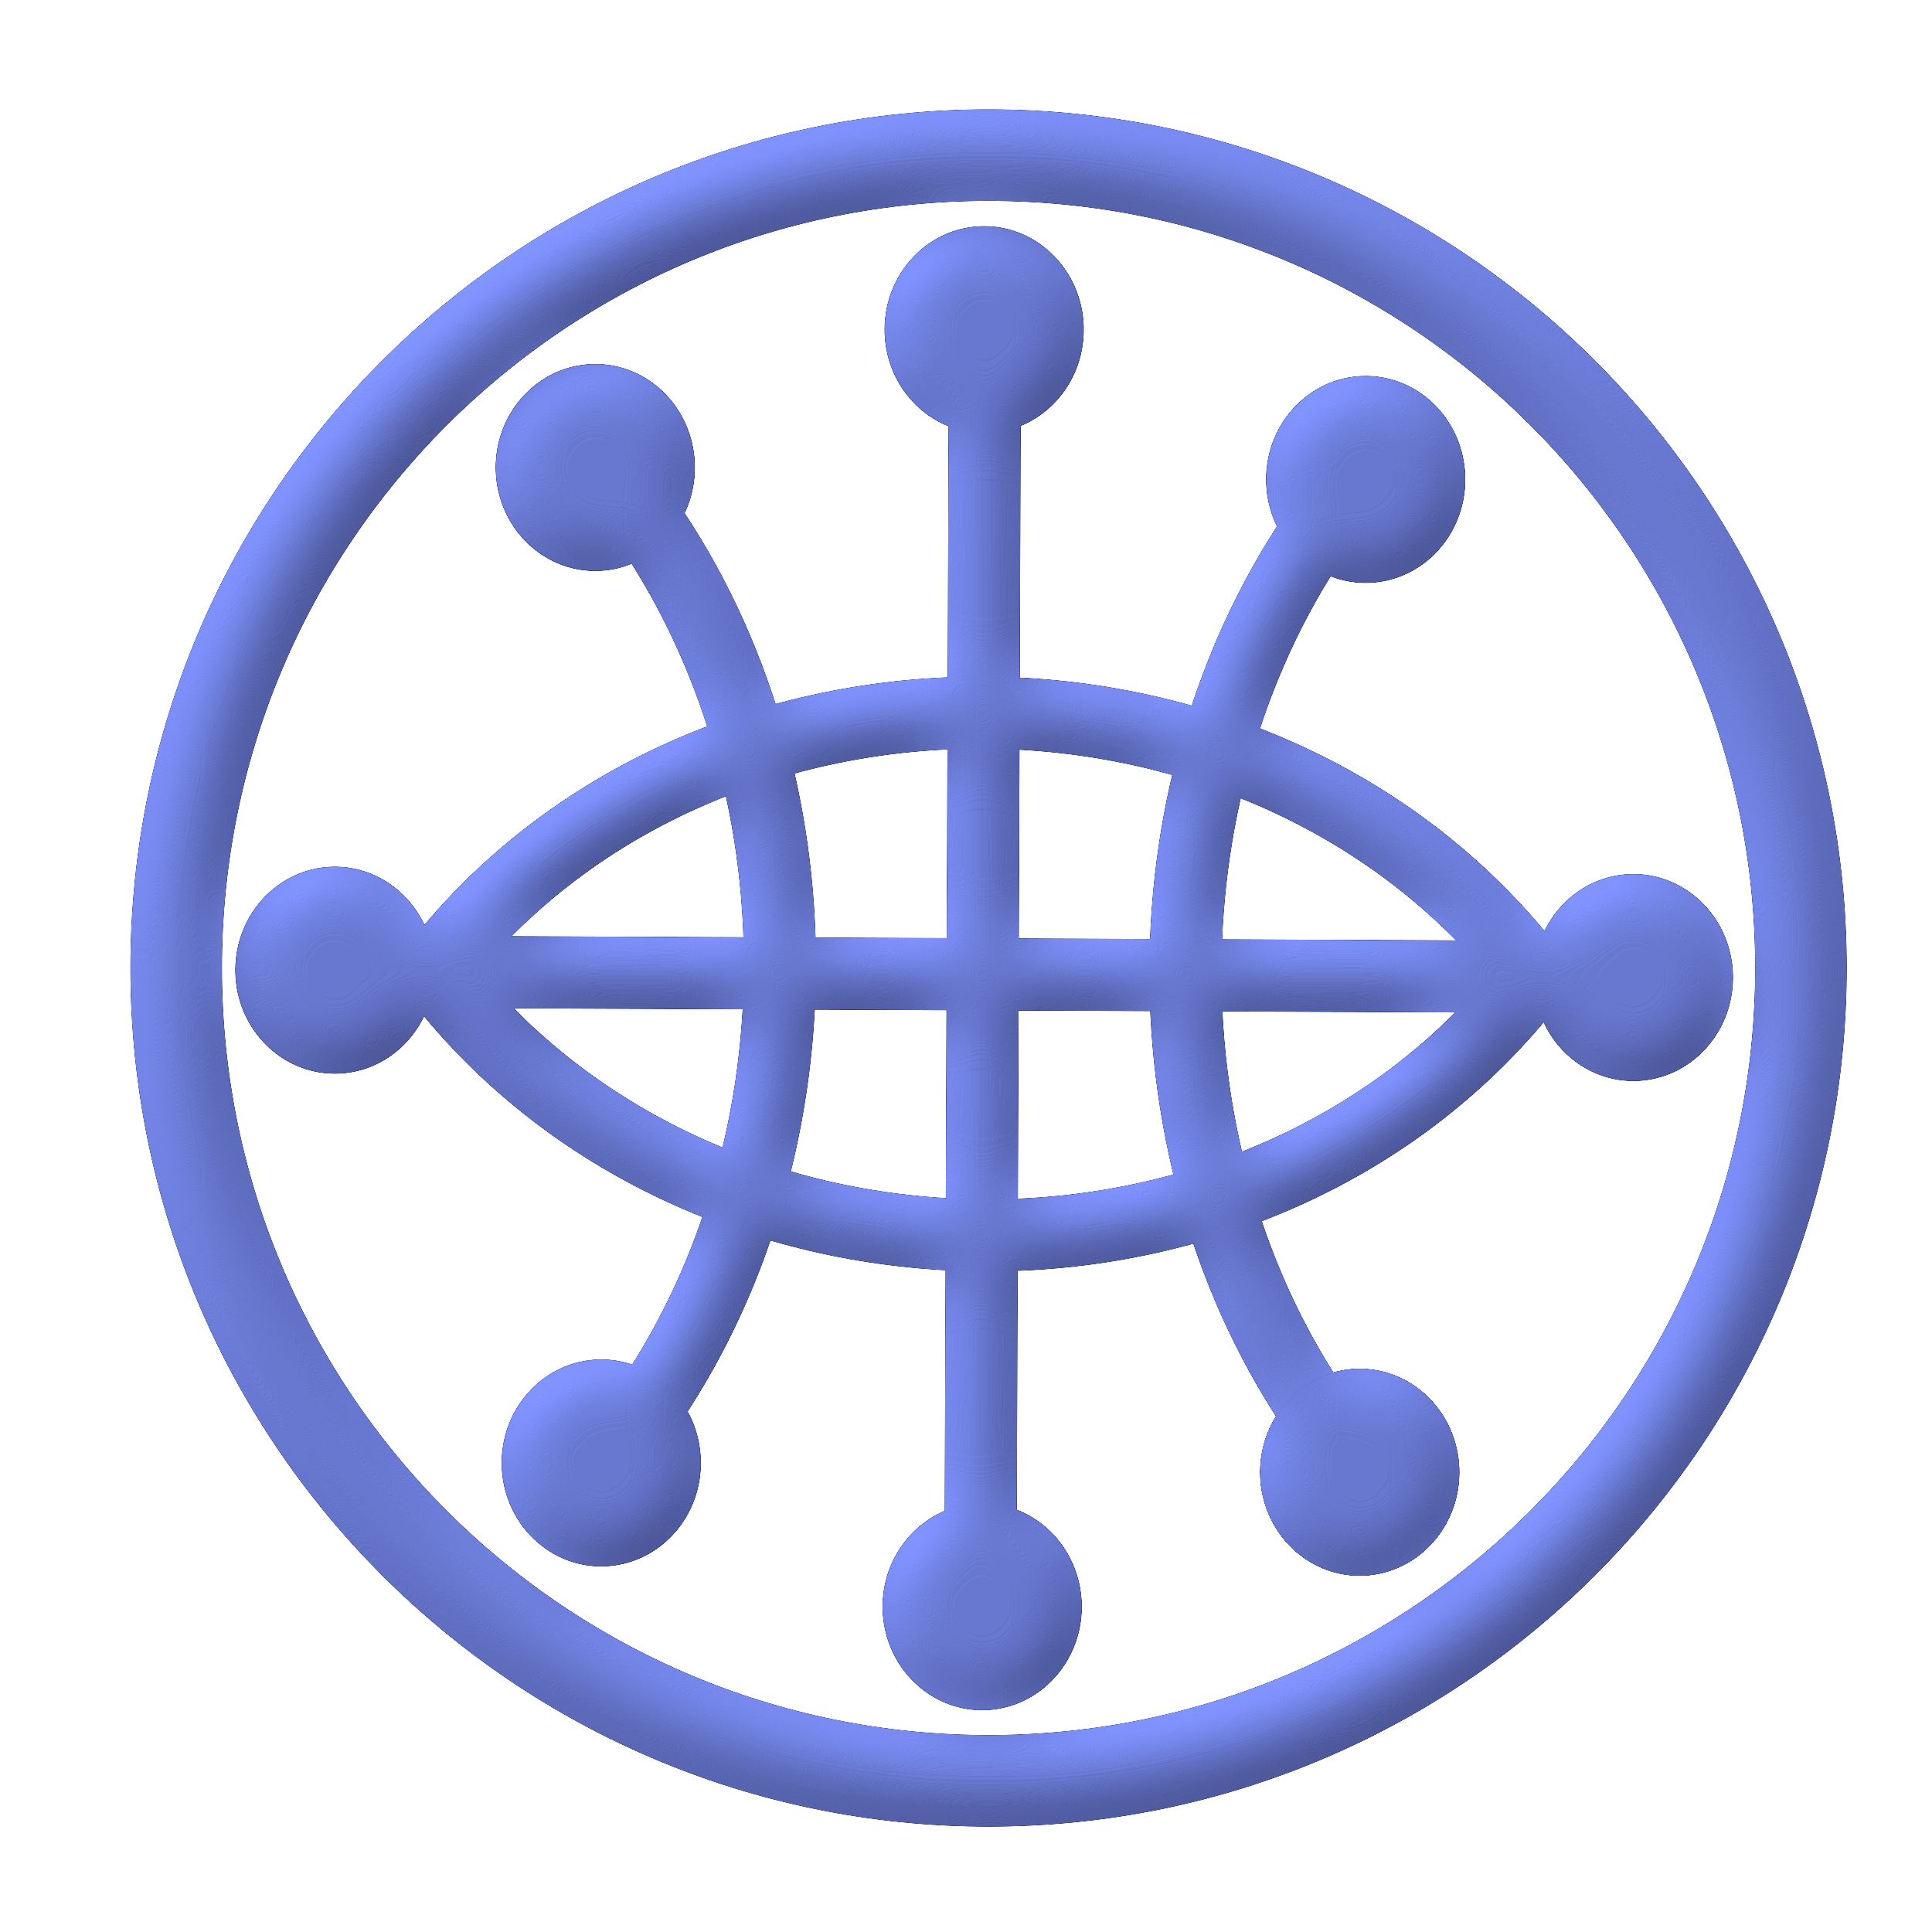
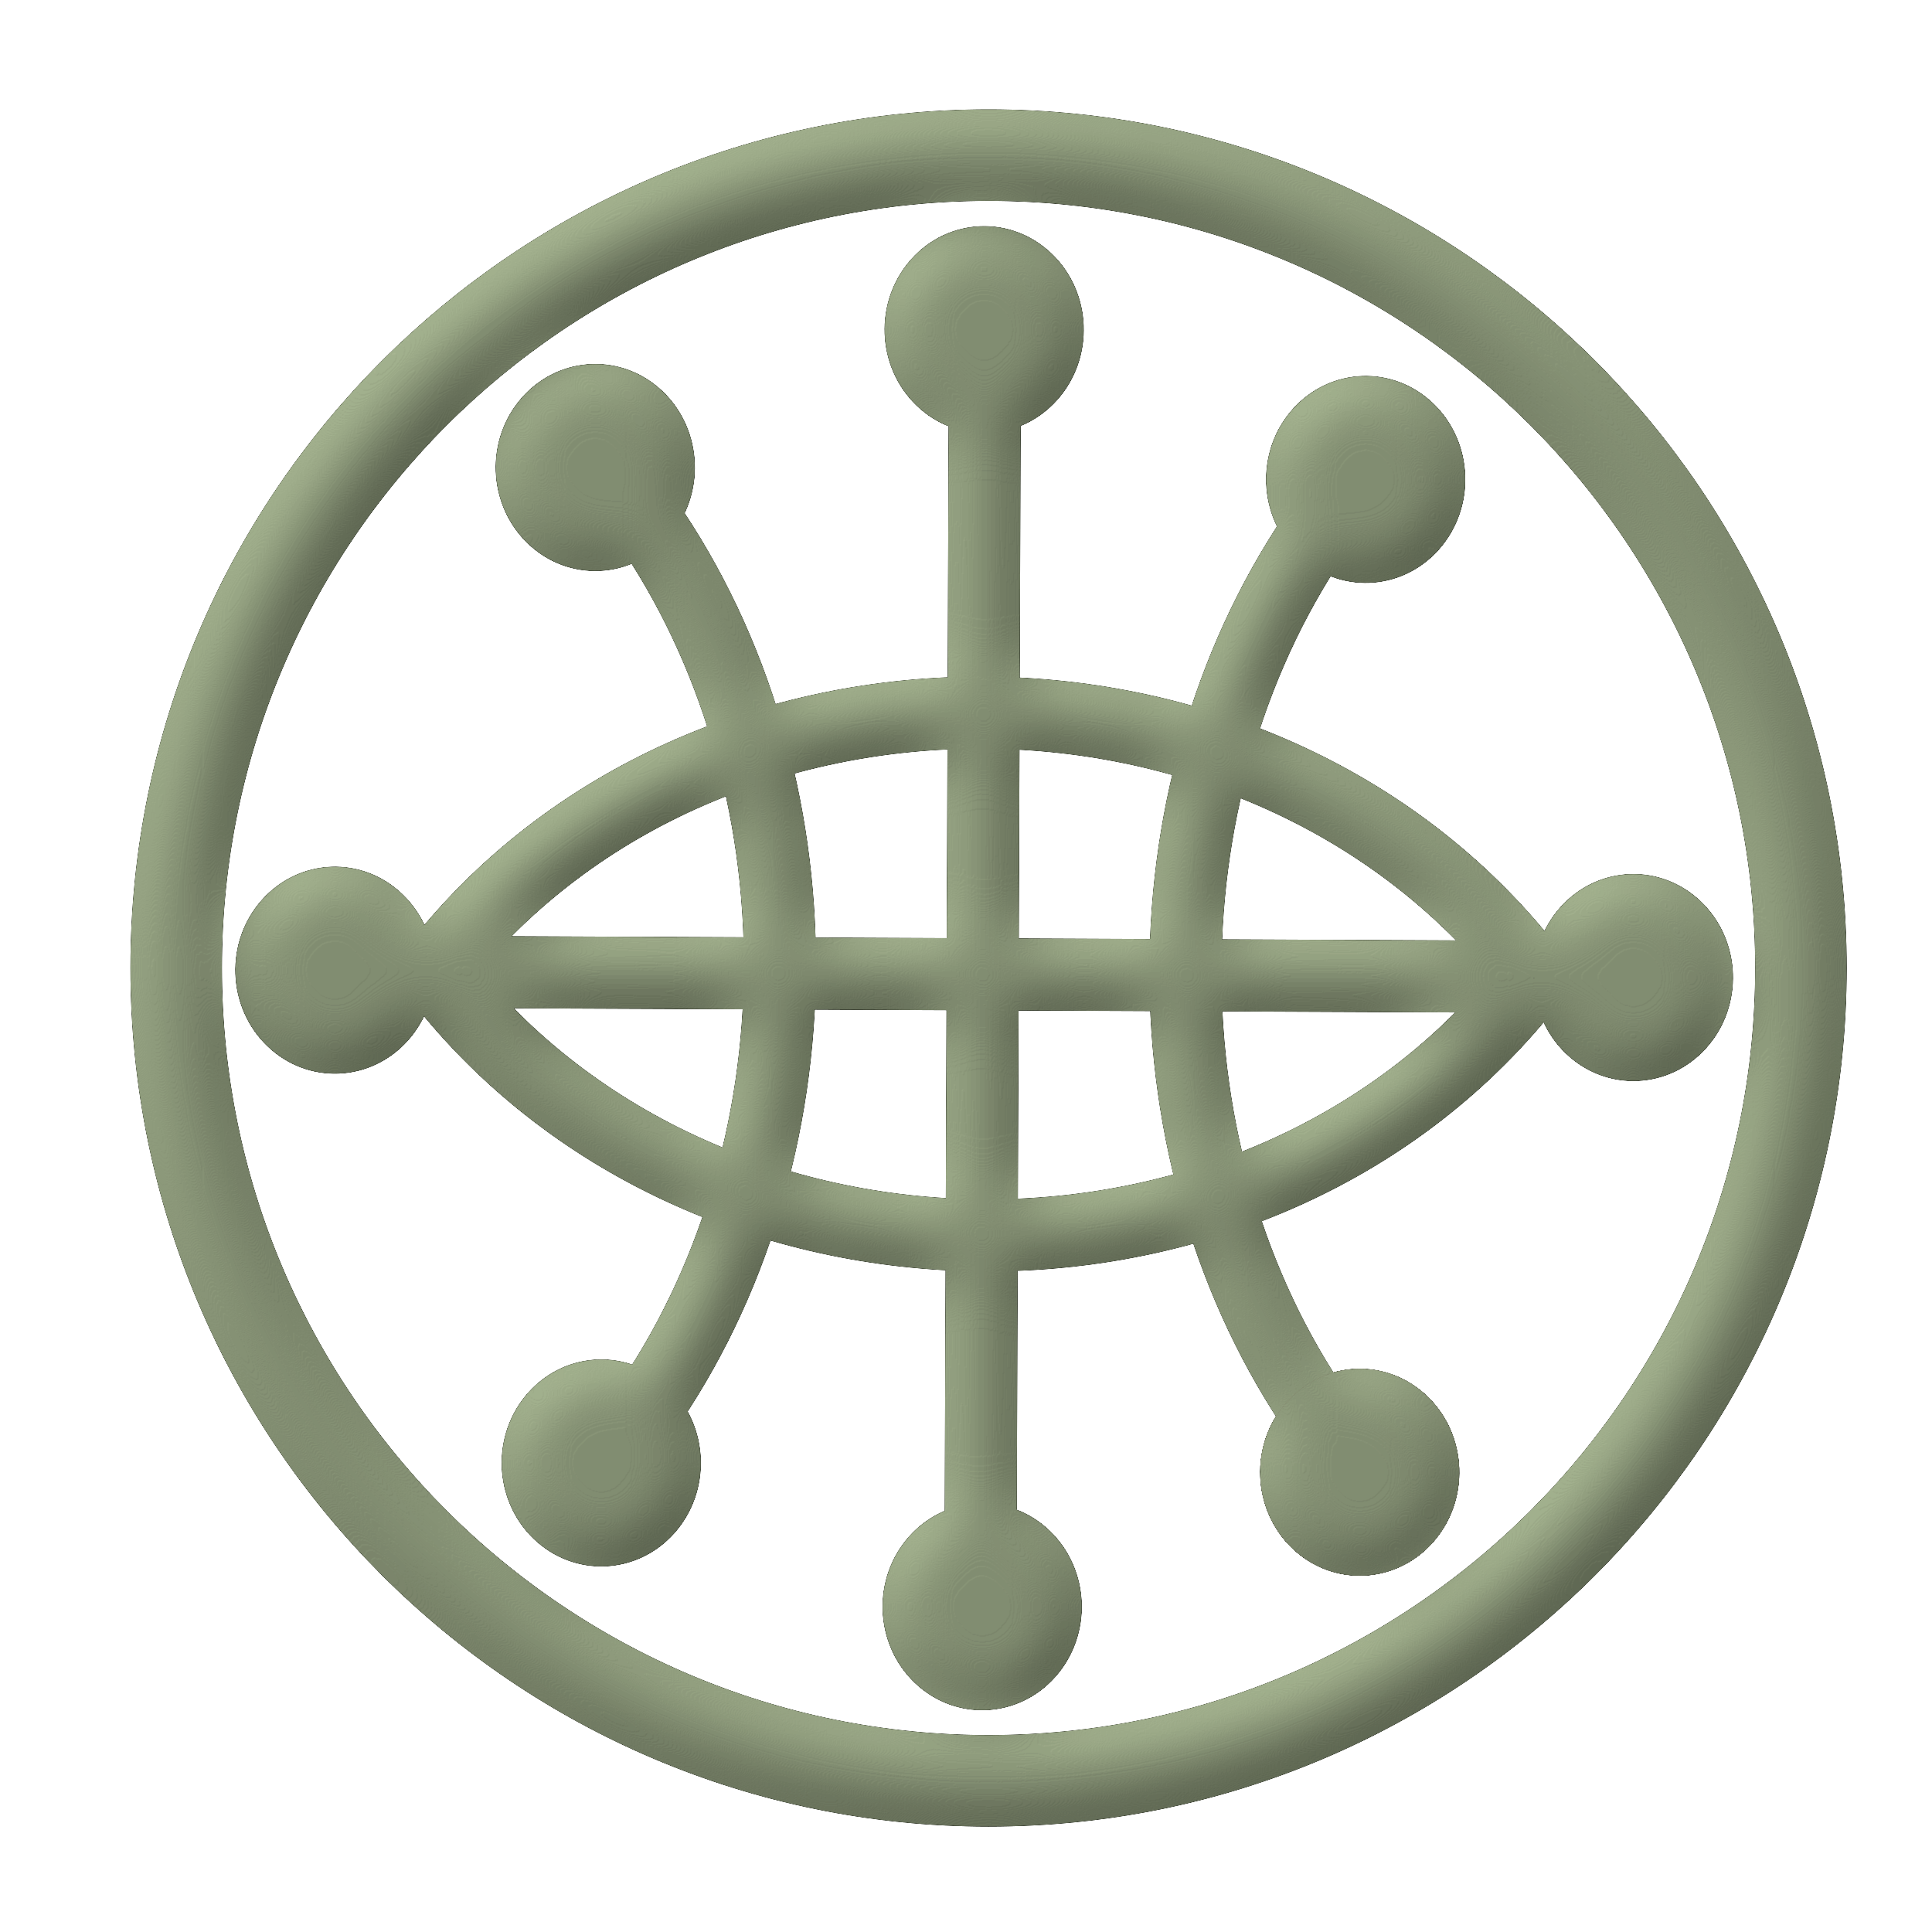
<svg xmlns="http://www.w3.org/2000/svg" width="341.333" height="341.333" id="svg2" version="1.1">
  <defs id="defs">
    <filter style="color-interpolation-filters:sRGB" id="filter4019">
      <feGaussianBlur id="feGaussianBlur4021" result="result0" in="SourceGraphic" stdDeviation="2.42" />
      <feDiffuseLighting id="feDiffuseLighting4023" result="result5" surfaceScale="10" diffuseConstant="2.62">
        <feDistantLight id="feDistantLight4025" azimuth="235" elevation="25" />
      </feDiffuseLighting>
      <feComposite id="feComposite4027" k3="0.6" k2="0" operator="arithmetic" result="result4" k1="1" k4="0" in="result5" in2="SourceGraphic" />
    </filter>
    <filter style="color-interpolation-filters:sRGB" id="filter3026-0" y="0" x="0" height="1" width="1">
      <feColorMatrix id="feColorMatrix3028-0" type="hueRotate" values="180" result="result1" />
    </filter>
    <filter style="color-interpolation-filters:sRGB" height="1" width="1" y="0" x="0" id="filter11703">
      <feColorMatrix type="saturate" values="1" result="result2" id="feColorMatrix11705" />
      <feColorMatrix result="result1" values="50" type="hueRotate" in="result2" id="feColorMatrix11707" />
      <feColorMatrix values="1 -1 1 0 0 0 1 0 0 0 1 -1 1 0 0 0 0 0 1 0 " type="matrix" id="feColorMatrix11709" />
      <feColorMatrix values="300" type="hueRotate" id="feColorMatrix11711" result="fbSourceGraphic" />
      <feColorMatrix result="fbSourceGraphicAlpha" in="fbSourceGraphic" values="0 0 0 -1 0 0 0 0 -1 0 0 0 0 -1 0 0 0 0 1 0" id="feColorMatrix13969" />
      <feColorMatrix id="feColorMatrix13971" type="saturate" values="0" result="result1" in="fbSourceGraphic" />
      <feFlood id="feFlood13973" flood-color="rgb(9,111,152)" result="result3" />
      <feBlend id="feBlend13975" in2="result1" mode="screen" result="result2" />
      <feComposite id="feComposite13977" in2="fbSourceGraphic" operator="in" in="result2" />
    </filter>
    <filter style="color-interpolation-filters:sRGB" id="filter4016">
      <feGaussianBlur stdDeviation="5" in="SourceGraphic" result="result0" id="feGaussianBlur4018" />
      <feDiffuseLighting diffuseConstant="1" surfaceScale="10" result="result5" id="feDiffuseLighting4020" lighting-color="rgb(254,254,254)">
        <feDistantLight elevation="13" azimuth="235" id="feDistantLight4022" />
      </feDiffuseLighting>
      <feComposite k1="1" in="result5" result="result4" operator="arithmetic" k2="0" k3="0.6" id="feComposite4024" k4="0" in2="SourceGraphic" />
    </filter>
    <linearGradient id="linearGradient15834-3-2-254">
      <stop id="stop6827" offset="0" style="stop-color:#77001c;stop-opacity:1;" />
      <stop style="stop-color:#da1964;stop-opacity:1;" offset="0.5" id="stop6829" />
      <stop id="stop6831" offset="0.75" style="stop-color: rgb(210, 64, 15); stop-opacity: 1;" />
      <stop style="stop-color: rgb(212, 67, 22); stop-opacity: 0.615;" offset="0.938" id="stop6833" />
      <stop style="stop-color:#c3003b;stop-opacity:0.219;" offset="1" id="stop6835" />
    </linearGradient>
    <linearGradient id="linearGradient15834-3-2-825">
      <stop id="stop6845" offset="0" style="stop-color:#77001c;stop-opacity:1;" />
      <stop style="stop-color:#da1964;stop-opacity:1;" offset="0.5" id="stop6847" />
      <stop id="stop6849" offset="0.75" style="stop-color: rgb(210, 64, 15); stop-opacity: 1;" />
      <stop style="stop-color: rgb(212, 67, 22); stop-opacity: 0.615;" offset="0.938" id="stop6851" />
      <stop style="stop-color:#c3003b;stop-opacity:0.219;" offset="1" id="stop6853" />
    </linearGradient>
    <linearGradient id="linearGradient15834-3-2-242">
      <stop id="stop6863" offset="0" style="stop-color:#77001c;stop-opacity:1;" />
      <stop style="stop-color:#da1964;stop-opacity:1;" offset="0.5" id="stop6865" />
      <stop id="stop6867" offset="0.75" style="stop-color: rgb(210, 64, 15); stop-opacity: 1;" />
      <stop style="stop-color: rgb(212, 67, 22); stop-opacity: 0.615;" offset="0.938" id="stop6869" />
      <stop style="stop-color:#c3003b;stop-opacity:0.219;" offset="1" id="stop6871" />
    </linearGradient>
    <linearGradient id="linearGradient15834-3-2-546">
      <stop id="stop6881" offset="0" style="stop-color:#77001c;stop-opacity:1;" />
      <stop style="stop-color:#da1964;stop-opacity:1;" offset="0.5" id="stop6883" />
      <stop id="stop6885" offset="0.75" style="stop-color: rgb(210, 64, 15); stop-opacity: 1;" />
      <stop style="stop-color: rgb(212, 67, 22); stop-opacity: 0.615;" offset="0.938" id="stop6887" />
      <stop style="stop-color:#c3003b;stop-opacity:0.219;" offset="1" id="stop6889" />
    </linearGradient>
    <linearGradient id="linearGradient15834-3-2-428">
      <stop id="stop6899" offset="0" style="stop-color:#77001c;stop-opacity:1;" />
      <stop style="stop-color:#da1964;stop-opacity:1;" offset="0.5" id="stop6901" />
      <stop id="stop6903" offset="0.75" style="stop-color: rgb(210, 64, 15); stop-opacity: 1;" />
      <stop style="stop-color: rgb(212, 67, 22); stop-opacity: 0.615;" offset="0.938" id="stop6905" />
      <stop style="stop-color:#c3003b;stop-opacity:0.219;" offset="1" id="stop6907" />
    </linearGradient>
    <linearGradient id="linearGradient15834-3-2-91">
      <stop id="stop6917" offset="0" style="stop-color:#77001c;stop-opacity:1;" />
      <stop style="stop-color:#da1964;stop-opacity:1;" offset="0.5" id="stop6919" />
      <stop id="stop6921" offset="0.75" style="stop-color: rgb(210, 64, 15); stop-opacity: 1;" />
      <stop style="stop-color: rgb(212, 67, 22); stop-opacity: 0.615;" offset="0.938" id="stop6923" />
      <stop style="stop-color:#c3003b;stop-opacity:0.219;" offset="1" id="stop6925" />
    </linearGradient>
    <linearGradient id="linearGradient15834-3-2-941">
      <stop id="stop6935" offset="0" style="stop-color:#77001c;stop-opacity:1;" />
      <stop style="stop-color:#da1964;stop-opacity:1;" offset="0.5" id="stop6937" />
      <stop id="stop6939" offset="0.75" style="stop-color: rgb(210, 64, 15); stop-opacity: 1;" />
      <stop style="stop-color: rgb(212, 67, 22); stop-opacity: 0.615;" offset="0.938" id="stop6941" />
      <stop style="stop-color:#c3003b;stop-opacity:0.219;" offset="1" id="stop6943" />
    </linearGradient>
    <linearGradient id="linearGradient15834-3-2-549">
      <stop id="stop6953" offset="0" style="stop-color:#77001c;stop-opacity:1;" />
      <stop style="stop-color:#da1964;stop-opacity:1;" offset="0.5" id="stop6955" />
      <stop id="stop6957" offset="0.75" style="stop-color: rgb(210, 64, 15); stop-opacity: 1;" />
      <stop style="stop-color: rgb(212, 67, 22); stop-opacity: 0.615;" offset="0.938" id="stop6959" />
      <stop style="stop-color:#c3003b;stop-opacity:0.219;" offset="1" id="stop6961" />
    </linearGradient>
    <filter width="1.5" x="-0.25" height="1.5" y="-0.25" style="color-interpolation-filters:sRGB;" id="filter9065">
      <feGaussianBlur result="result8" stdDeviation="3" id="feGaussianBlur9039" />
      <feTurbulence baseFrequency="0.03 0.03" numOctaves="8" type="fractalNoise" result="result7" seed="77" id="feTurbulence9041" />
      <feColorMatrix values="1 0 0 0 0 0 1 0 0 0 0 0 1 0 0 0 0 0 1.6 -0.6 " result="result5" id="feColorMatrix9043" />
      <feComposite in2="result8" operator="in" in="result7" result="result6" id="feComposite9045" />
      <feDisplacementMap in2="result6" result="result4" scale="60" yChannelSelector="A" xChannelSelector="A" in="result5" id="feDisplacementMap9047" />
      <feConvolveMatrix order="3 3" kernelMatrix="2 0 0 0 4 0 0 0 -2 " targetX="2" targetY="2" divisor="2" result="result9" id="feConvolveMatrix9049" />
      <feComposite in2="SourceGraphic" operator="atop" in="result9" result="result10" id="feComposite9051" />
      <feBlend in2="result10" mode="darken" result="fbSourceGraphic" id="feBlend9053" />
      <feGaussianBlur result="result0" in="fbSourceGraphic" stdDeviation="5" id="feGaussianBlur9055" />
      <feSpecularLighting specularExponent="25" specularConstant="1" surfaceScale="5" lighting-color="rgb(242,215,108)" result="result1" in="result0" id="feSpecularLighting9059">
        <feDistantLight azimuth="235" elevation="60" id="feDistantLight9057" />
      </feSpecularLighting>
      <feComposite operator="in" result="result2" in="result1" in2="fbSourceGraphic" id="feComposite9061" />
      <feComposite k3="1" k2="1" operator="arithmetic" result="result4" in="fbSourceGraphic" in2="result2" id="feComposite9063" />
    </filter>
    <filter width="1.5" x="-0.25" height="1.5" y="-0.25" style="color-interpolation-filters:sRGB;" id="filter9115">
      <feGaussianBlur result="result8" stdDeviation="3" id="feGaussianBlur9089" />
      <feTurbulence baseFrequency="0.03 0.03" numOctaves="8" type="fractalNoise" result="result7" seed="77" id="feTurbulence9091" />
      <feColorMatrix values="1 0 0 0 0 0 1 0 0 0 0 0 1 0 0 0 0 0 1.6 -0.6 " result="result5" id="feColorMatrix9093" />
      <feComposite in2="result8" operator="in" in="result7" result="result6" id="feComposite9095" />
      <feDisplacementMap in2="result6" result="result4" scale="60" yChannelSelector="A" xChannelSelector="A" in="result5" id="feDisplacementMap9097" />
      <feConvolveMatrix order="3 3" kernelMatrix="2 0 0 0 4 0 0 0 -2 " targetX="2" targetY="2" divisor="2" result="result9" id="feConvolveMatrix9099" />
      <feComposite in2="SourceGraphic" operator="atop" in="result9" result="result10" id="feComposite9101" />
      <feBlend in2="result10" mode="darken" result="fbSourceGraphic" id="feBlend9103" />
      <feGaussianBlur result="result0" in="fbSourceGraphic" stdDeviation="5" id="feGaussianBlur9105" />
      <feSpecularLighting specularExponent="25" specularConstant="1" surfaceScale="5" lighting-color="rgb(242,215,108)" result="result1" in="result0" id="feSpecularLighting9109">
        <feDistantLight azimuth="235" elevation="60" id="feDistantLight9107" />
      </feSpecularLighting>
      <feComposite operator="in" result="result2" in="result1" in2="fbSourceGraphic" id="feComposite9111" />
      <feComposite k3="1" k2="1" operator="arithmetic" result="result4" in="fbSourceGraphic" in2="result2" id="feComposite9113" />
    </filter>
    <filter width="1.5" x="-0.25" height="1.5" y="-0.25" style="color-interpolation-filters:sRGB;" id="filter9143">
      <feGaussianBlur result="result8" stdDeviation="3" id="feGaussianBlur9117" />
      <feTurbulence baseFrequency="0.03 0.03" numOctaves="8" type="fractalNoise" result="result7" seed="77" id="feTurbulence9119" />
      <feColorMatrix values="1 0 0 0 0 0 1 0 0 0 0 0 1 0 0 0 0 0 1.6 -0.6 " result="result5" id="feColorMatrix9121" />
      <feComposite in2="result8" operator="in" in="result7" result="result6" id="feComposite9123" />
      <feDisplacementMap in2="result6" result="result4" scale="60" yChannelSelector="A" xChannelSelector="A" in="result5" id="feDisplacementMap9125" />
      <feConvolveMatrix order="3 3" kernelMatrix="2 0 0 0 4 0 0 0 -2 " targetX="2" targetY="2" divisor="2" result="result9" id="feConvolveMatrix9127" />
      <feComposite in2="SourceGraphic" operator="atop" in="result9" result="result10" id="feComposite9129" />
      <feBlend in2="result10" mode="darken" result="fbSourceGraphic" id="feBlend9131" />
      <feGaussianBlur result="result0" in="fbSourceGraphic" stdDeviation="5" id="feGaussianBlur9133" />
      <feSpecularLighting specularExponent="25" specularConstant="1" surfaceScale="5" lighting-color="rgb(242,215,108)" result="result1" in="result0" id="feSpecularLighting9137">
        <feDistantLight azimuth="235" elevation="60" id="feDistantLight9135" />
      </feSpecularLighting>
      <feComposite operator="in" result="result2" in="result1" in2="fbSourceGraphic" id="feComposite9139" />
      <feComposite k3="1" k2="1" operator="arithmetic" result="result4" in="fbSourceGraphic" in2="result2" id="feComposite9141" />
    </filter>
    <filter width="1.5" x="-0.25" height="1.5" y="-0.25" style="color-interpolation-filters:sRGB;" id="filter9561">
      <feGaussianBlur result="result8" stdDeviation="3" id="feGaussianBlur9535" />
      <feTurbulence baseFrequency="0.03 0.03" numOctaves="8" type="fractalNoise" result="result7" seed="77" id="feTurbulence9537" />
      <feColorMatrix values="1 0 0 0 0 0 1 0 0 0 0 0 1 0 0 0 0 0 1.6 -0.6 " result="result5" id="feColorMatrix9539" />
      <feComposite in2="result8" operator="in" in="result7" result="result6" id="feComposite9541" />
      <feDisplacementMap in2="result6" result="result4" scale="60" yChannelSelector="A" xChannelSelector="A" in="result5" id="feDisplacementMap9543" />
      <feConvolveMatrix order="3 3" kernelMatrix="2 0 0 0 4 0 0 0 -2 " targetX="2" targetY="2" divisor="2" result="result9" id="feConvolveMatrix9545" />
      <feComposite in2="SourceGraphic" operator="atop" in="result9" result="result10" id="feComposite9547" />
      <feBlend in2="result10" mode="darken" result="fbSourceGraphic" id="feBlend9549" />
      <feGaussianBlur result="result0" in="fbSourceGraphic" stdDeviation="5" id="feGaussianBlur9551" />
      <feSpecularLighting specularExponent="25" specularConstant="1" surfaceScale="5" lighting-color="rgb(242,215,108)" result="result1" in="result0" id="feSpecularLighting9555">
        <feDistantLight azimuth="235" elevation="60" id="feDistantLight9553" />
      </feSpecularLighting>
      <feComposite operator="in" result="result2" in="result1" in2="fbSourceGraphic" id="feComposite9557" />
      <feComposite k3="1" k2="1" operator="arithmetic" result="result4" in="fbSourceGraphic" in2="result2" id="feComposite9559" />
    </filter>
    <filter style="color-interpolation-filters:sRGB;" id="filter9571">
      <feComponentTransfer in="blur" result="fbSourceGraphic" id="feComponentTransfer9569">
        <feFuncR type="gamma" amplitude="1" exponent="1" offset="0" id="feFuncR9563" />
        <feFuncG type="gamma" amplitude="1" exponent="1" offset="0" id="feFuncG9565" />
        <feFuncB type="gamma" amplitude="1" exponent="1" offset="0" id="feFuncB9567" />
        <feFuncA id="feFuncA9993" type="identity" />
      </feComponentTransfer>
      <feColorMatrix result="fbSourceGraphicAlpha" in="fbSourceGraphic" values="0 0 0 -1 0 0 0 0 -1 0 0 0 0 -1 0 0 0 0 1 0" id="feColorMatrix9995" />
      <feGaussianBlur id="feGaussianBlur9997" in="fbSourceGraphic" stdDeviation="6" result="blur" />
      <feDiffuseLighting id="feDiffuseLighting9999" diffuseConstant="1" surfaceScale="10" lighting-color="rgb(255,255,255)" result="diffuse">
        <feDistantLight id="feDistantLight10001" elevation="25" azimuth="235" />
      </feDiffuseLighting>
      <feComposite in2="diffuse" id="feComposite10003" in="diffuse" operator="arithmetic" k1="1" result="composite1" />
      <feComposite in2="fbSourceGraphic" id="feComposite10005" in="composite1" k1="1" operator="arithmetic" k3="1" result="composite2" />
    </filter>
    <filter style="color-interpolation-filters:sRGB;" id="filter9581">
      <feComponentTransfer in="blur" result="component" id="feComponentTransfer9579">
        <feFuncR type="gamma" amplitude="1" exponent="1" offset="0" id="feFuncR9573" />
        <feFuncG type="gamma" amplitude="1" exponent="1" offset="0" id="feFuncG9575" />
        <feFuncB type="gamma" amplitude="1" exponent="1" offset="0" id="feFuncB9577" />
        <feFuncA id="feFuncA9991" type="identity" />
      </feComponentTransfer>
    </filter>
    <filter style="color-interpolation-filters:sRGB;" id="filter9591">
      <feComponentTransfer in="blur" result="component" id="feComponentTransfer9589">
        <feFuncR type="gamma" amplitude="1" exponent="1" offset="0" id="feFuncR9583" />
        <feFuncG type="gamma" amplitude="1" exponent="1" offset="0" id="feFuncG9585" />
        <feFuncB type="gamma" amplitude="1" exponent="1" offset="0" id="feFuncB9587" />
        <feFuncA id="feFuncA9989" type="identity" />
      </feComponentTransfer>
    </filter>
    <filter style="color-interpolation-filters:sRGB;" id="filter10043">
      <feComponentTransfer in="blur" result="fbSourceGraphic" id="feComponentTransfer10041">
        <feFuncR type="gamma" amplitude="1" exponent="1" offset="0" id="feFuncR10035" />
        <feFuncG type="gamma" amplitude="1" exponent="1" offset="0" id="feFuncG10037" />
        <feFuncB type="gamma" amplitude="1" exponent="1" offset="0" id="feFuncB10039" />
        <feFuncA id="feFuncA10045" type="identity" />
      </feComponentTransfer>
      <feColorMatrix result="fbSourceGraphicAlpha" in="fbSourceGraphic" values="0 0 0 -1 0 0 0 0 -1 0 0 0 0 -1 0 0 0 0 1 0" id="feColorMatrix10047" />
      <feComponentTransfer id="feComponentTransfer10049" in="blur" result="fbSourceGraphic">
        <feFuncR id="feFuncR10051" type="gamma" amplitude="1" exponent="1" offset="0" />
        <feFuncG id="feFuncG10053" type="gamma" amplitude="1" exponent="1" offset="0" />
        <feFuncB id="feFuncB10055" type="gamma" amplitude="1" exponent="1" offset="0" />
      </feComponentTransfer>
      <feColorMatrix result="fbSourceGraphicAlpha" in="fbSourceGraphic" values="0 0 0 -1 0 0 0 0 -1 0 0 0 0 -1 0 0 0 0 1 0" id="feColorMatrix10057" />
      <feComponentTransfer id="feComponentTransfer10059" in="blur" result="fbSourceGraphic">
        <feFuncR id="feFuncR10061" type="gamma" amplitude="1" exponent="1" offset="0" />
        <feFuncG id="feFuncG10063" type="gamma" amplitude="1" exponent="1" offset="0" />
        <feFuncB id="feFuncB10065" type="gamma" amplitude="1" exponent="1" offset="0" />
      </feComponentTransfer>
      <feColorMatrix result="fbSourceGraphicAlpha" in="fbSourceGraphic" values="0 0 0 -1 0 0 0 0 -1 0 0 0 0 -1 0 0 0 0 1 0" id="feColorMatrix10067" />
      <feComponentTransfer id="feComponentTransfer10069" in="blur" result="fbSourceGraphic">
        <feFuncR id="feFuncR10071" type="gamma" amplitude="1" exponent="1" offset="0" />
        <feFuncG id="feFuncG10073" type="gamma" amplitude="1" exponent="1" offset="0" />
        <feFuncB id="feFuncB10075" type="gamma" amplitude="1" exponent="1" offset="0" />
      </feComponentTransfer>
      <feColorMatrix result="fbSourceGraphicAlpha" in="fbSourceGraphic" values="0 0 0 -1 0 0 0 0 -1 0 0 0 0 -1 0 0 0 0 1 0" id="feColorMatrix10077" />
      <feComponentTransfer id="feComponentTransfer10079" in="blur" result="component">
        <feFuncR id="feFuncR10081" type="gamma" amplitude="1" exponent="1" offset="0" />
        <feFuncG id="feFuncG10083" type="gamma" amplitude="1" exponent="1" offset="0" />
        <feFuncB id="feFuncB10085" type="gamma" amplitude="1" exponent="1" offset="0" />
      </feComponentTransfer>
    </filter>
  </defs>
  <g id="layer1" transform="translate(-197.7021,76.74546)">
-     <g style="stroke:#7e91fd;filter:url(#filter4016)" transform="translate(326.2655,-443.9121)" id="g10537">
-       <ellipse id="ellipse10515" style="fill:none;stroke:#7e91fd;stroke-width:16.161;stroke-miterlimit:4;stroke-dasharray:none;stroke-opacity:1" cx="46.088" cy="538.184" rx="143.525" ry="143.608" />
-       <path style="fill:none;stroke:#7e91fd;stroke-width:12.725;stroke-opacity:1" d="m -52.15,538.877 c 64.798,0.285 129.595,0.57 194.393,0.855 M 44.682,641.303 c 0.244,-68.348 0.488,-136.695 0.732,-205.043 m -59.895,22.752 c 31.827,45.91 31.59,112.337 -0.564,157.967 m 119.626,0.526 C 72.755,571.595 72.992,505.168 105.145,459.538 M -51.852,538.544 C -4.596,477.343 95.801,478.103 142.629,539.728 m -0.314,0.222 C 95.059,601.151 -5.024,600.393 -51.853,538.767" id="path10517" />
-       <ellipse transform="matrix(-0.7208124,-0.6931302,-0.6651461,0.7467132,0,0)" id="ellipse10519" style="fill:#7e91fd;fill-opacity:1;stroke:#7e91fd;stroke-width:0.079" cx="-466.943" cy="438.428" rx="17.87" ry="17.92" />
-       <ellipse ry="17.92" rx="17.87" cy="278.434" cx="-478.924" style="fill:#7e91fd;fill-opacity:1;stroke:#7e91fd;stroke-width:0.079" id="ellipse10521" transform="matrix(-0.7208124,-0.6931302,-0.6651461,0.7467132,0,0)" />
-       <ellipse ry="17.92" rx="17.87" cy="436.624" cx="-306.635" style="fill:#7e91fd;fill-opacity:1;stroke:#7e91fd;stroke-width:0.079" id="ellipse10523" transform="matrix(-0.7208124,-0.6931302,-0.6651461,0.7467132,0,0)" />
-       <ellipse ry="17.92" rx="17.87" cy="466.781" cx="-399.743" style="fill:#7e91fd;fill-opacity:1;stroke:#7e91fd;stroke-width:0.079" id="ellipse10525" transform="matrix(-0.7208124,-0.6931302,-0.6651461,0.7467132,0,0)" />
-       <ellipse transform="matrix(-0.7208124,-0.6931302,-0.6651461,0.7467132,0,0)" id="ellipse10527" style="fill:#7e91fd;fill-opacity:1;stroke:#7e91fd;stroke-width:0.079" cx="-281.893" cy="340.652" rx="17.87" ry="17.92" />
-       <ellipse ry="17.92" rx="17.87" cy="247.763" cx="-385.005" style="fill:#7e91fd;fill-opacity:1;stroke:#7e91fd;stroke-width:0.079" id="ellipse10529" transform="matrix(-0.7208124,-0.6931302,-0.6651461,0.7467132,0,0)" />
-       <ellipse transform="matrix(-0.7208124,-0.6931302,-0.6651461,0.7467132,0,0)" id="ellipse10531" style="fill:#4c0000;fill-opacity:1;stroke:#7e91fd;stroke-width:0.079" cx="-500.973" cy="375.022" rx="17.87" ry="17.92" />
-       <ellipse ry="17.92" rx="17.87" cy="375.022" cx="-500.973" style="fill:#7e91fd;fill-opacity:1;stroke:#7e91fd;stroke-width:0.079" id="ellipse10533" transform="matrix(-0.7208124,-0.6931302,-0.6651461,0.7467132,0,0)" />
-       <ellipse ry="17.92" rx="17.87" cy="275.431" cx="-317.022" style="fill:#7e91fd;fill-opacity:1;stroke:#7e91fd;stroke-width:0.079" id="ellipse10535" transform="matrix(-0.7208124,-0.6931302,-0.6651461,0.7467132,0,0)" />
+     <g style="stroke:#9dab89;filter:url(#filter4016)" transform="translate(326.2655,-443.9121)" id="g10537">
+       <ellipse id="ellipse10515" style="fill:none;stroke:#9dab89;stroke-width:16.161;stroke-miterlimit:4;stroke-dasharray:none;stroke-opacity:1" cx="46.088" cy="538.184" rx="143.525" ry="143.608" />
+       <path style="fill:none;stroke:#9dab89;stroke-width:12.725;stroke-opacity:1" d="m -52.15,538.877 c 64.798,0.285 129.595,0.57 194.393,0.855 M 44.682,641.303 c 0.244,-68.348 0.488,-136.695 0.732,-205.043 m -59.895,22.752 c 31.827,45.91 31.59,112.337 -0.564,157.967 m 119.626,0.526 C 72.755,571.595 72.992,505.168 105.145,459.538 M -51.852,538.544 C -4.596,477.343 95.801,478.103 142.629,539.728 m -0.314,0.222 C 95.059,601.151 -5.024,600.393 -51.853,538.767" id="path10517" />
+       <ellipse transform="matrix(-0.7208124,-0.6931302,-0.6651461,0.7467132,0,0)" id="ellipse10519" style="fill:#9dab89;fill-opacity:1;stroke:#9dab89;stroke-width:0.079" cx="-466.943" cy="438.428" rx="17.87" ry="17.92" />
+       <ellipse ry="17.92" rx="17.87" cy="278.434" cx="-478.924" style="fill:#9dab89;fill-opacity:1;stroke:#9dab89;stroke-width:0.079" id="ellipse10521" transform="matrix(-0.7208124,-0.6931302,-0.6651461,0.7467132,0,0)" />
+       <ellipse ry="17.92" rx="17.87" cy="436.624" cx="-306.635" style="fill:#9dab89;fill-opacity:1;stroke:#9dab89;stroke-width:0.079" id="ellipse10523" transform="matrix(-0.7208124,-0.6931302,-0.6651461,0.7467132,0,0)" />
+       <ellipse ry="17.92" rx="17.87" cy="466.781" cx="-399.743" style="fill:#9dab89;fill-opacity:1;stroke:#9dab89;stroke-width:0.079" id="ellipse10525" transform="matrix(-0.7208124,-0.6931302,-0.6651461,0.7467132,0,0)" />
+       <ellipse transform="matrix(-0.7208124,-0.6931302,-0.6651461,0.7467132,0,0)" id="ellipse10527" style="fill:#9dab89;fill-opacity:1;stroke:#9dab89;stroke-width:0.079" cx="-281.893" cy="340.652" rx="17.87" ry="17.92" />
+       <ellipse ry="17.92" rx="17.87" cy="247.763" cx="-385.005" style="fill:#9dab89;fill-opacity:1;stroke:#9dab89;stroke-width:0.079" id="ellipse10529" transform="matrix(-0.7208124,-0.6931302,-0.6651461,0.7467132,0,0)" />
+       <ellipse transform="matrix(-0.7208124,-0.6931302,-0.6651461,0.7467132,0,0)" id="ellipse10531" style="fill:#4c0000;fill-opacity:1;stroke:#9dab89;stroke-width:0.079" cx="-500.973" cy="375.022" rx="17.87" ry="17.92" />
+       <ellipse ry="17.92" rx="17.87" cy="375.022" cx="-500.973" style="fill:#9dab89;fill-opacity:1;stroke:#9dab89;stroke-width:0.079" id="ellipse10533" transform="matrix(-0.7208124,-0.6931302,-0.6651461,0.7467132,0,0)" />
+       <ellipse ry="17.92" rx="17.87" cy="275.431" cx="-317.022" style="fill:#9dab89;fill-opacity:1;stroke:#9dab89;stroke-width:0.079" id="ellipse10535" transform="matrix(-0.7208124,-0.6931302,-0.6651461,0.7467132,0,0)" />
    </g>
  </g>
  <style id="style8" type="text/css">
- 		.Border { fill: lightGray; stroke: black; stroke-width: 4; }
- 		.Label { font-size:24; font-family:Arial; fill:black; }
- 	</style>
+       .Border { fill: lightGray; stroke: black; stroke-width: 4; }
+       .Label { font-size:24; font-family:Arial; fill:black; }
+    </style>
</svg>
